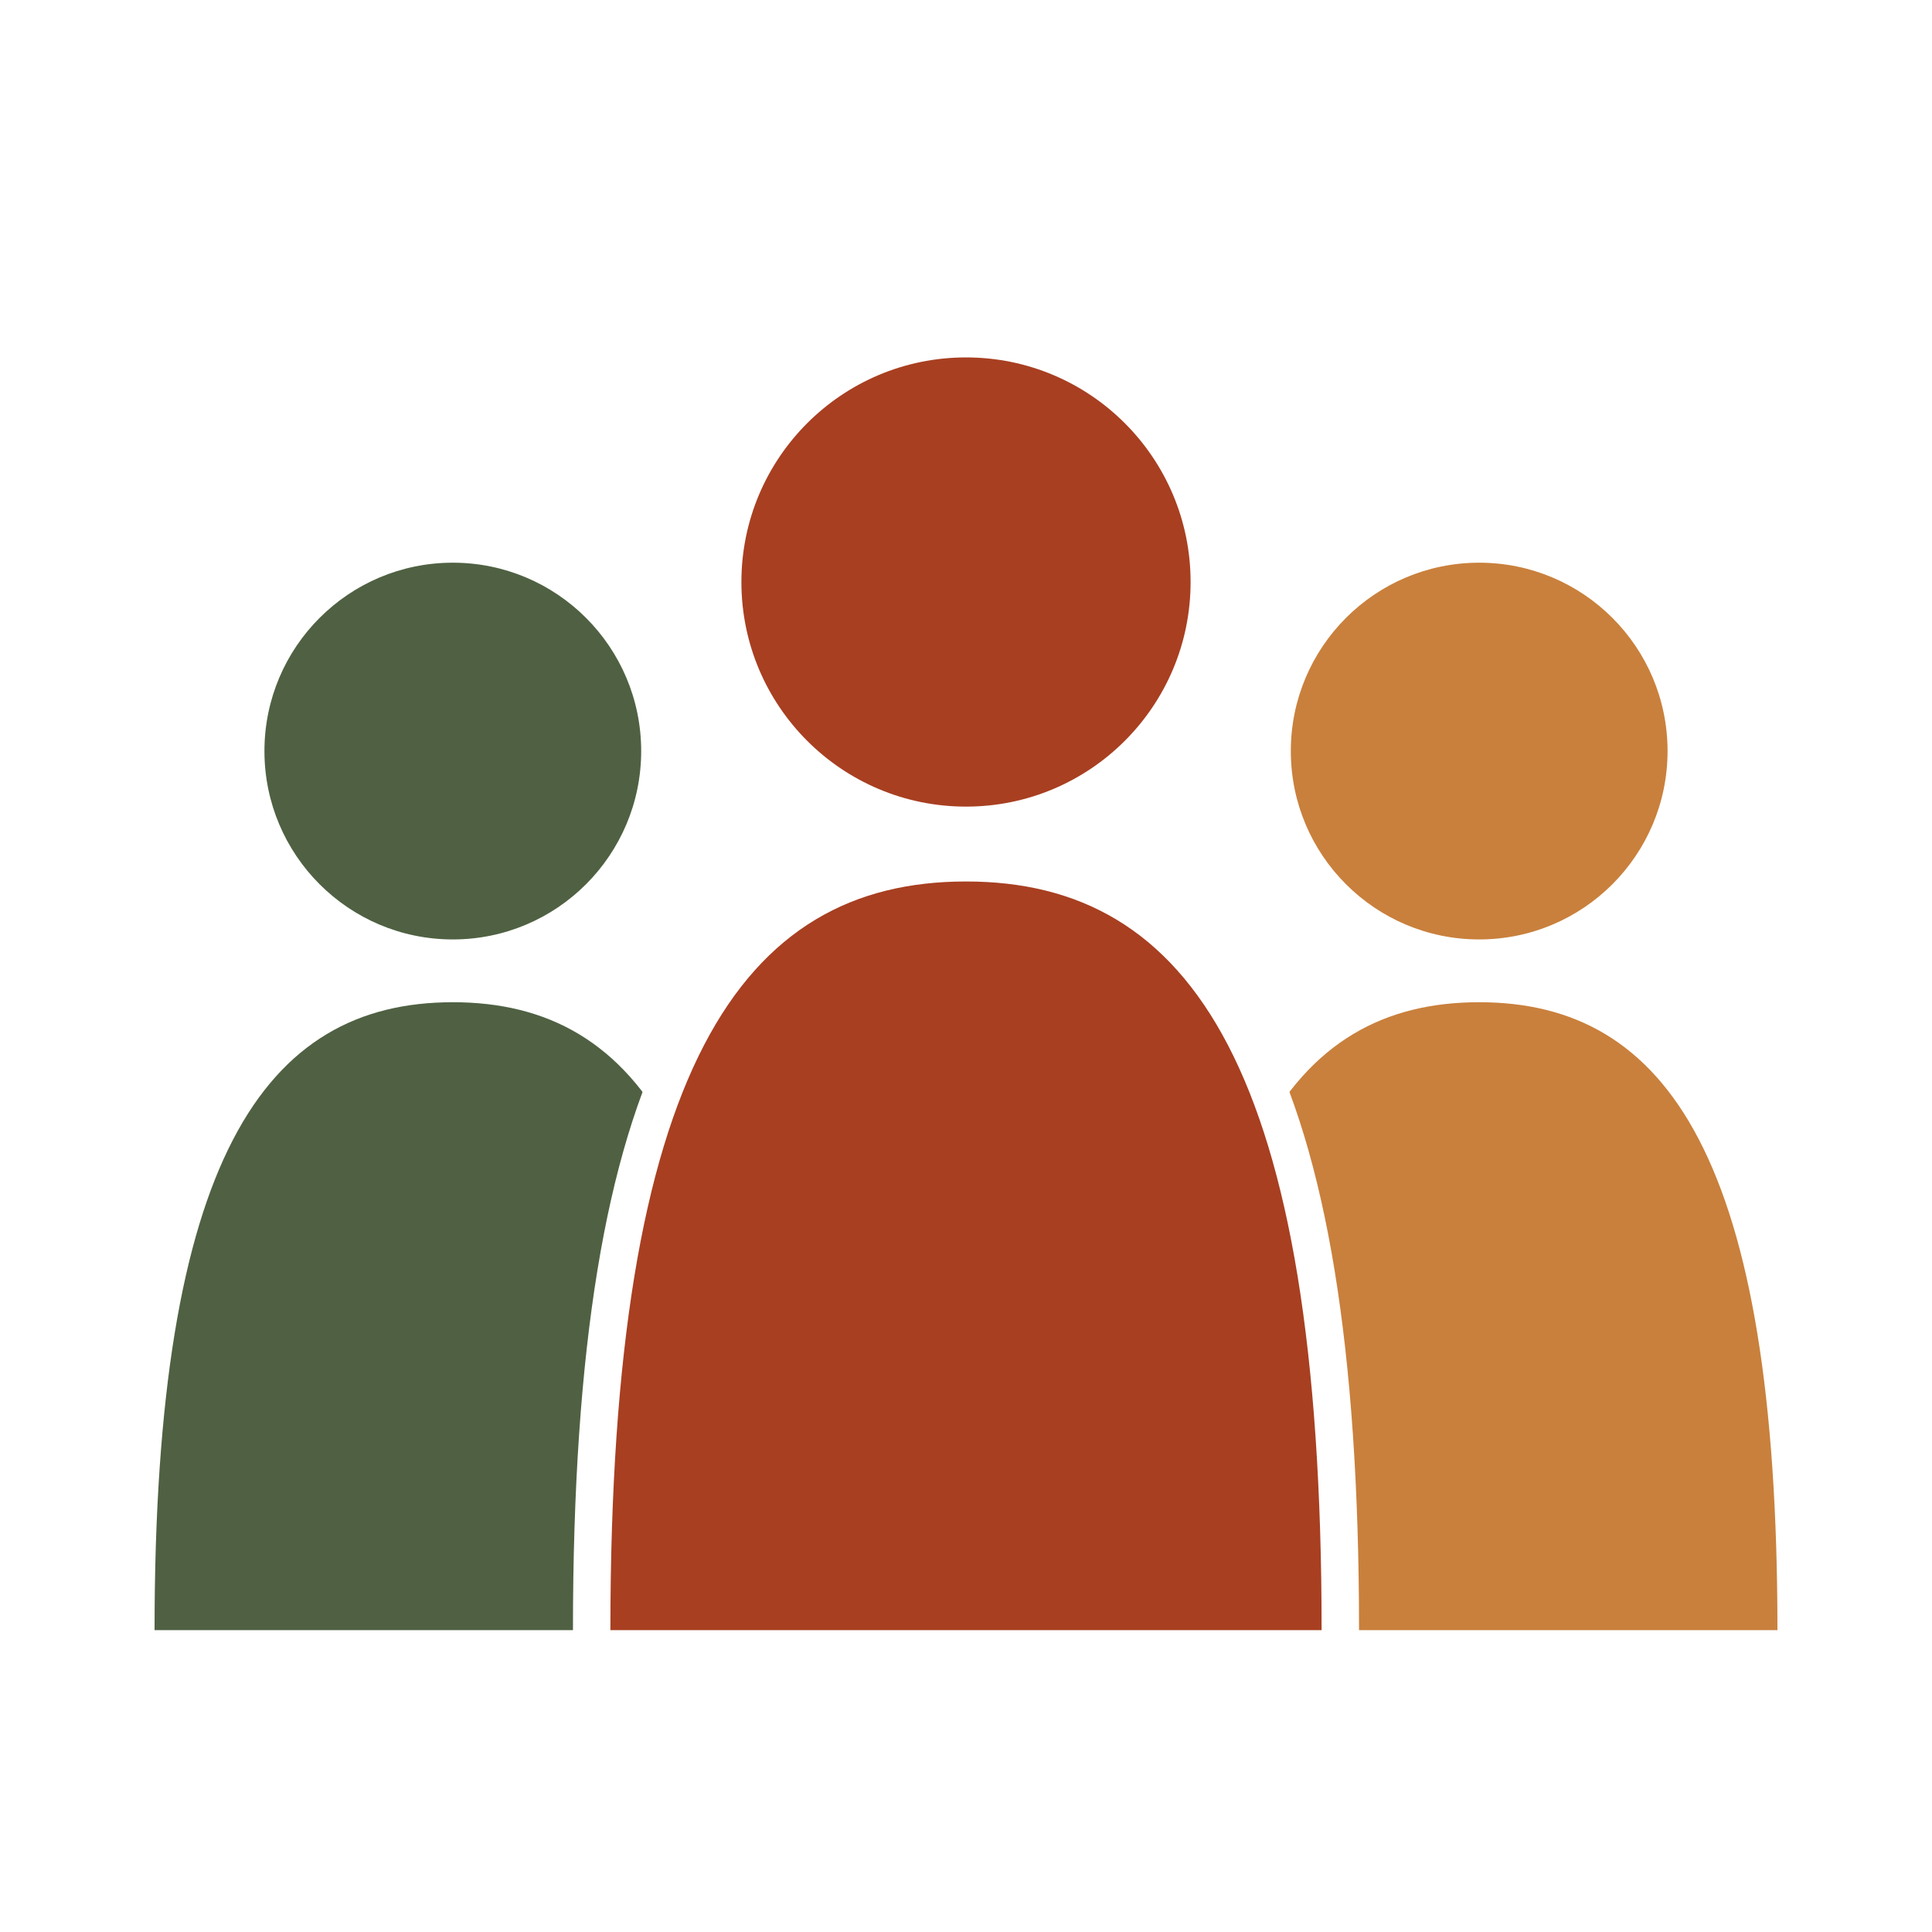
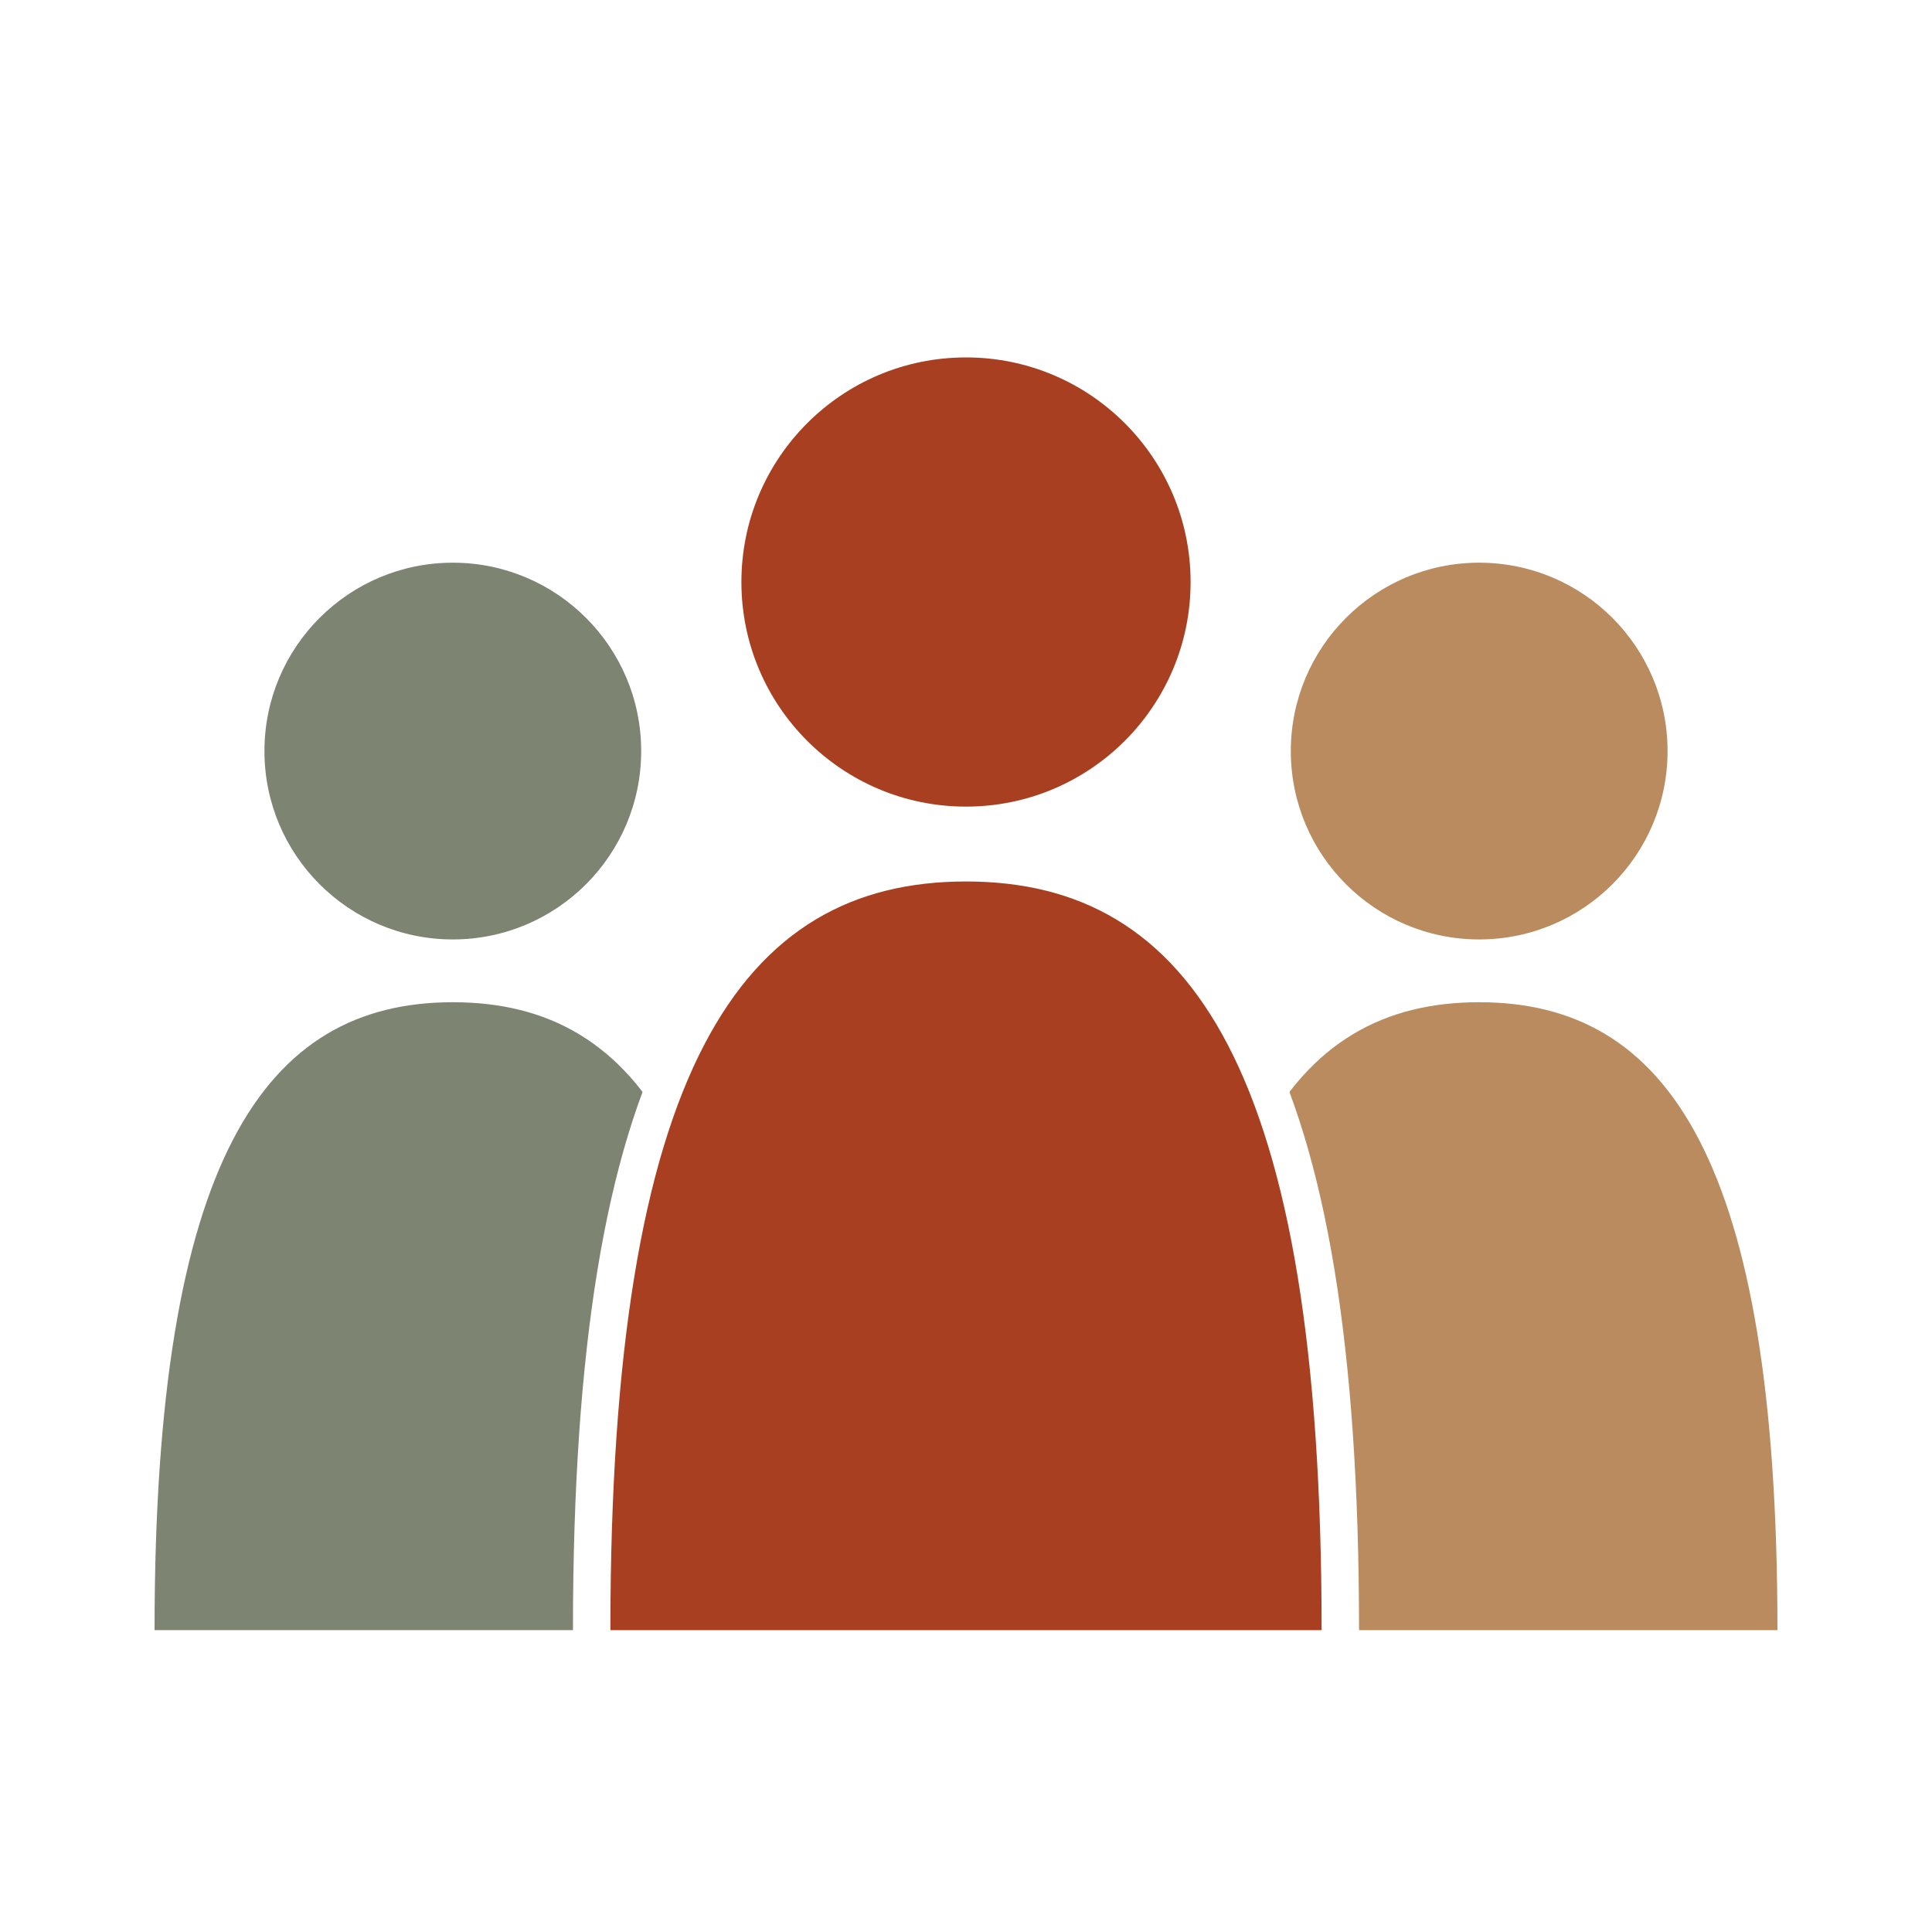
<svg xmlns="http://www.w3.org/2000/svg" viewBox="0 0 64 64" width="64" height="64" role="img" aria-label="lacomu">
  <rect width="64" height="64" fill="#ffffff" />
  <g stroke="#ffffff" stroke-width="4" stroke-linejoin="round" paint-order="stroke">
-     <g transform="translate(15 54) scale(0.52)" fill="#4f6142">
+     <g transform="translate(15 54) scale(0.52)" fill="#7d8471">
      <path d="M -19 0 C -19 -30 -12 -40 0 -40 C 12 -40 19 -30 19 0 Z" />
      <circle cx="0" cy="-56" r="12" />
    </g>
-     <g transform="translate(49 54) scale(0.52)" fill="#c9803c">
+     <g transform="translate(49 54) scale(0.52)" fill="#b98b5e">
      <path d="M -19 0 C -19 -30 -12 -40 0 -40 C 12 -40 19 -30 19 0 Z" />
      <circle cx="0" cy="-56" r="12" />
    </g>
    <g transform="translate(32 54) scale(0.62)" fill="#a83f21">
      <path d="M -19 0 C -19 -30 -12 -40 0 -40 C 12 -40 19 -30 19 0 Z" />
      <circle cx="0" cy="-56" r="12" />
    </g>
  </g>
</svg>
